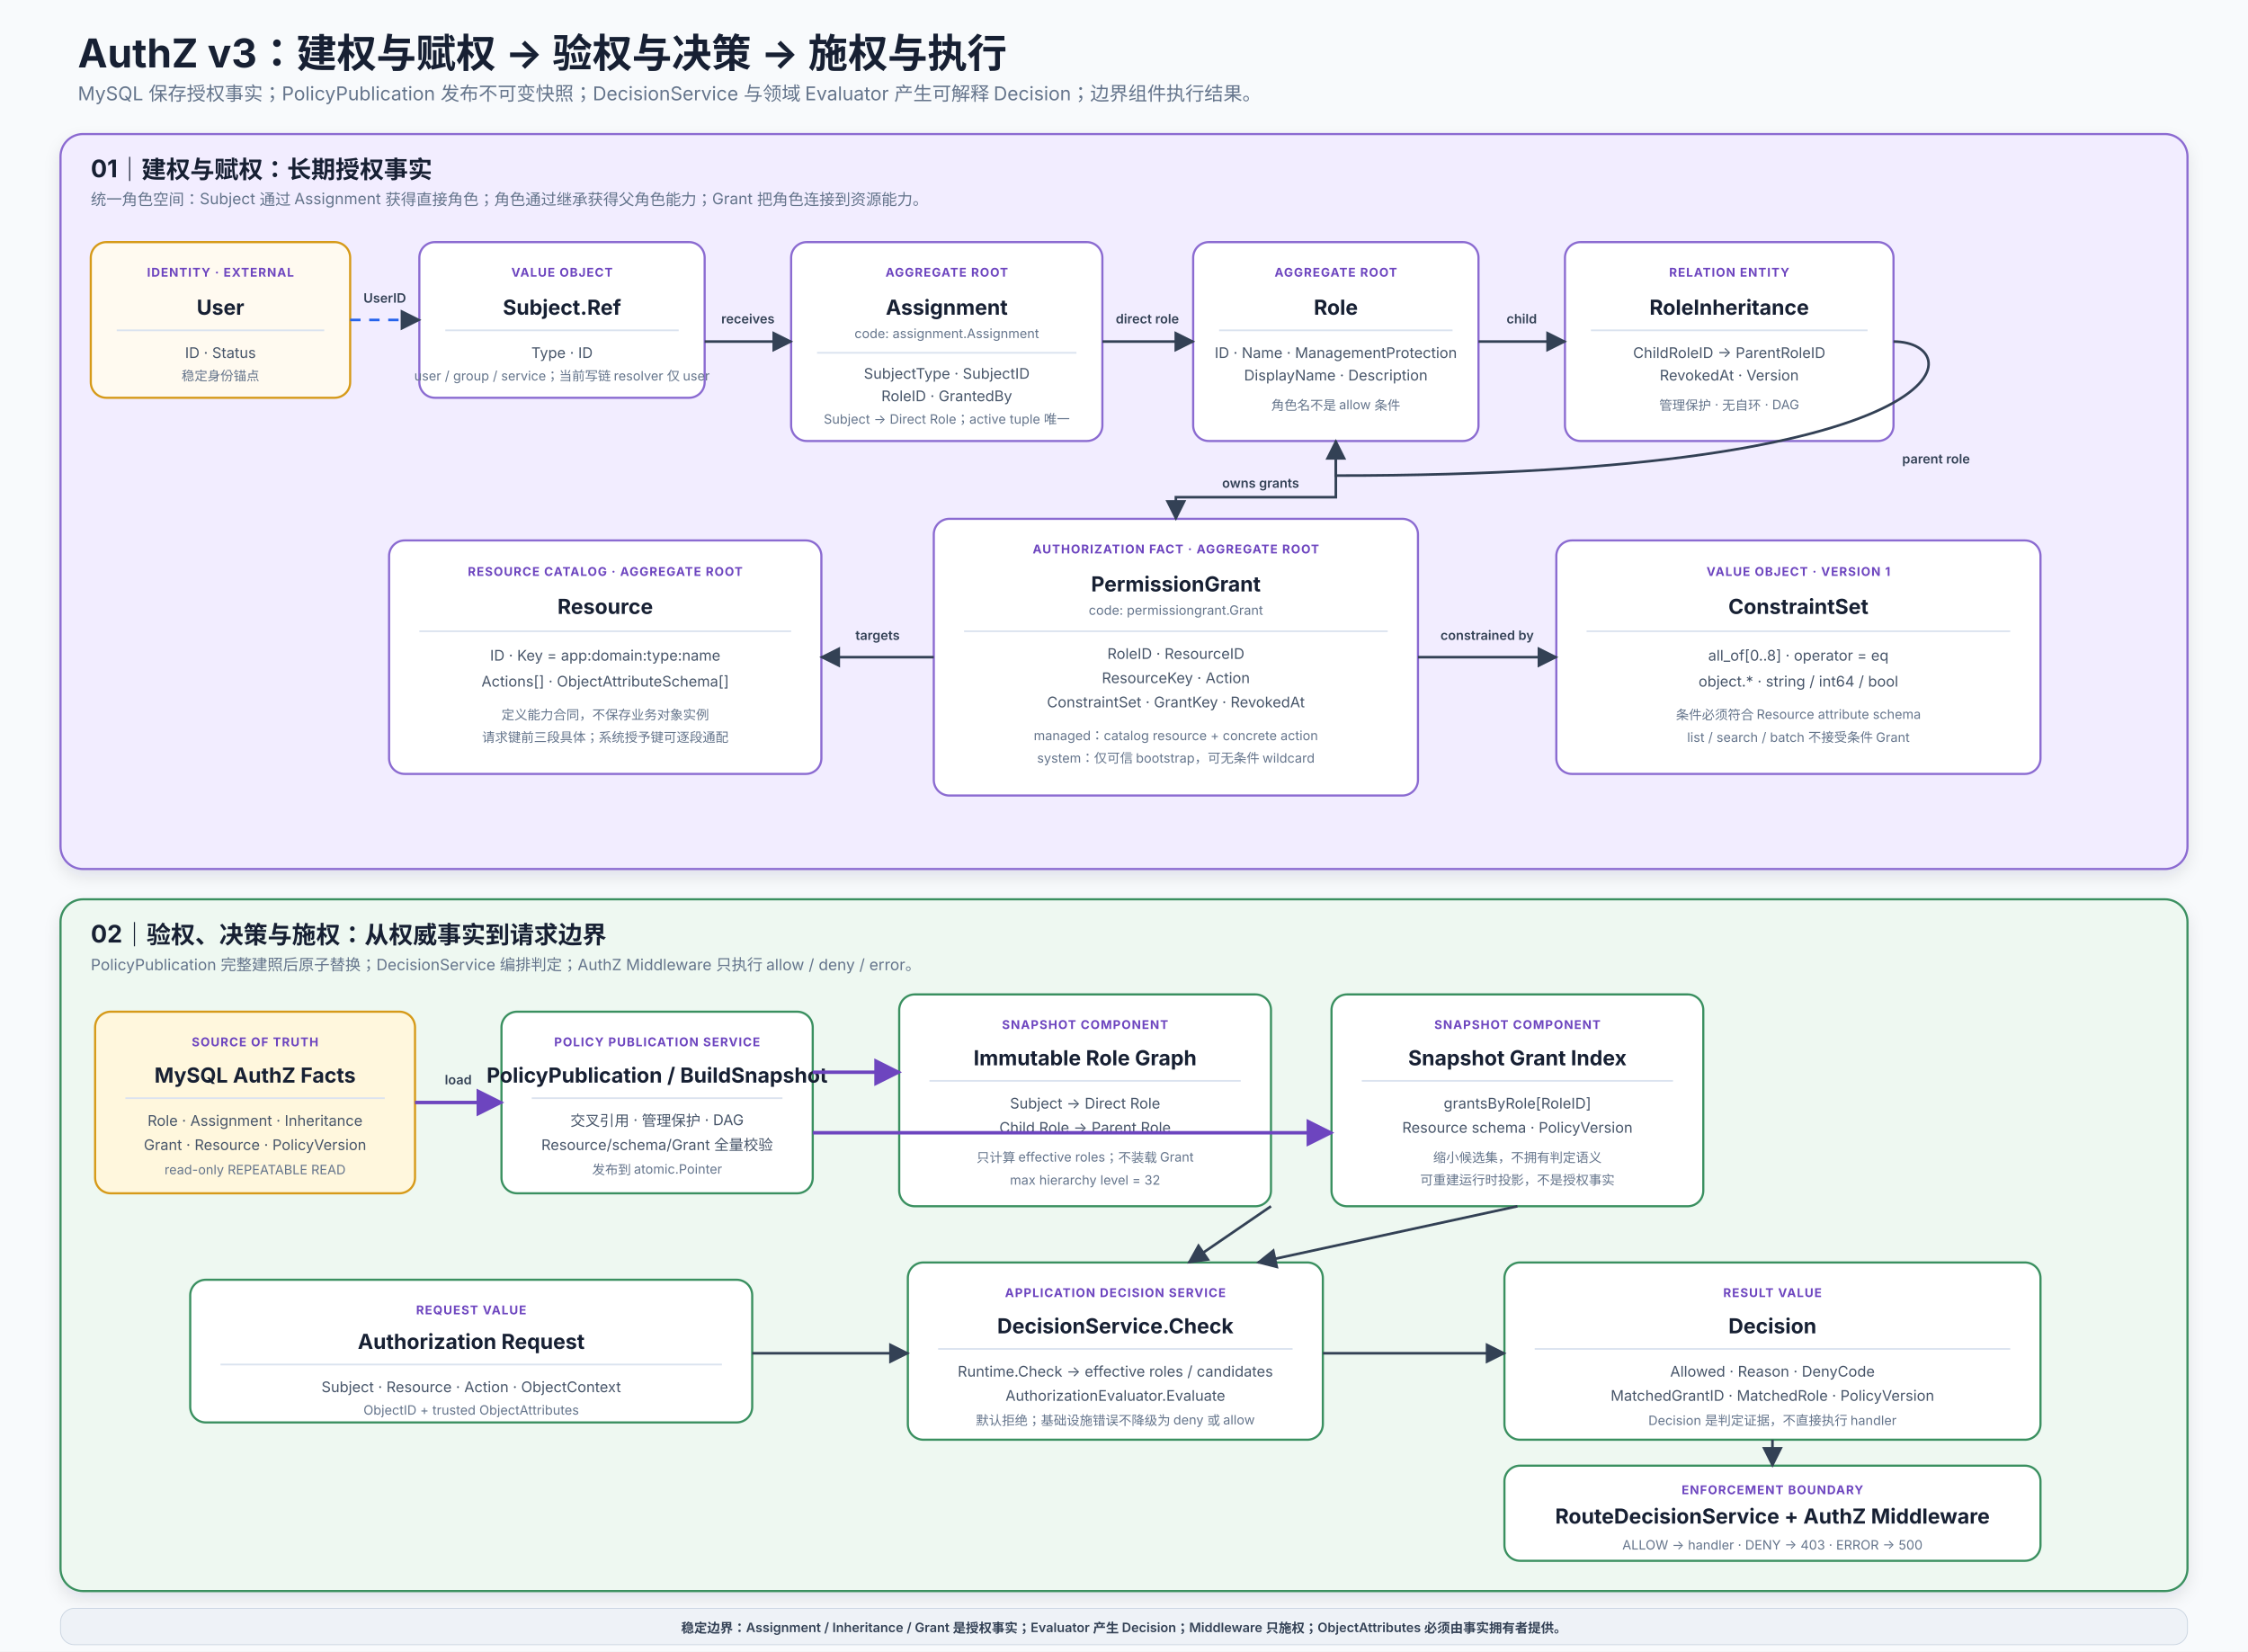
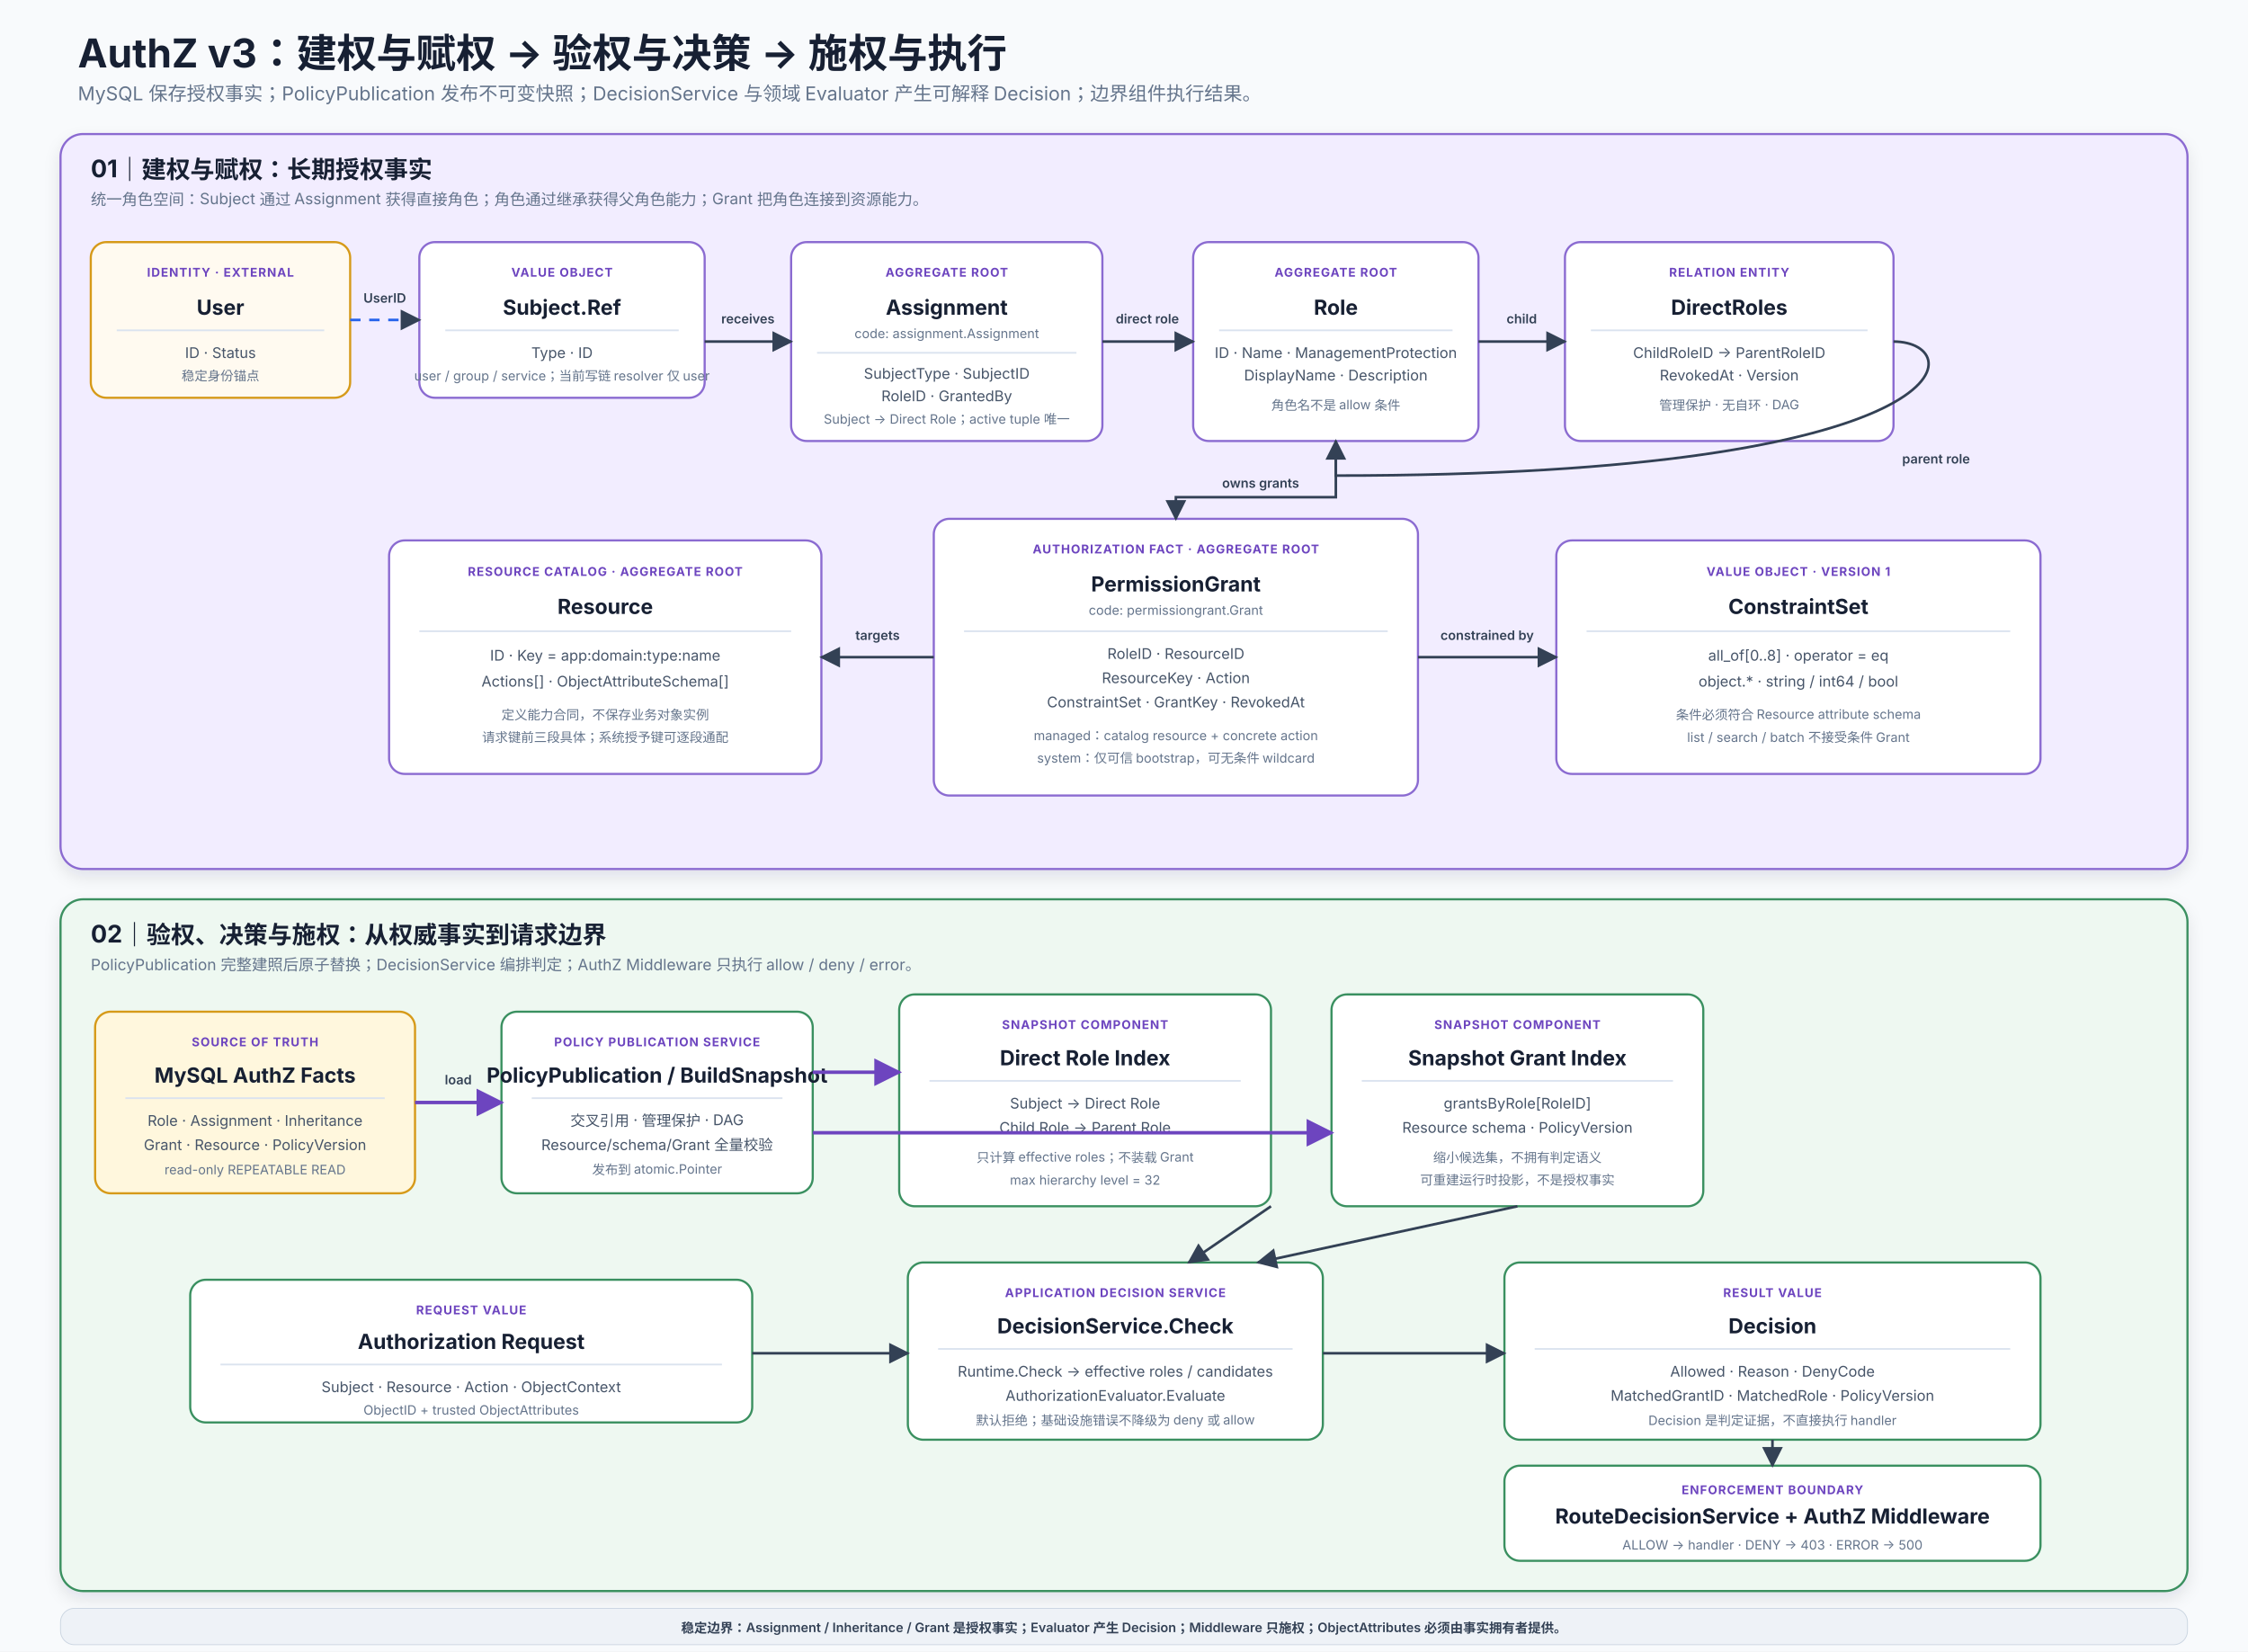
<svg xmlns="http://www.w3.org/2000/svg" width="2600" height="1910" viewBox="0 0 2600 1910" role="img" aria-labelledby="title desc">
  <defs>
    <marker id="arrow" viewBox="0 0 10 10" refX="9" refY="5" markerWidth="8" markerHeight="8" orient="auto-start-reverse">
      <path d="M 0 0 L 10 5 L 0 10 z" fill="#334155" />
    </marker>
    <marker id="purpleArrow" viewBox="0 0 10 10" refX="9" refY="5" markerWidth="8" markerHeight="8" orient="auto-start-reverse">
      <path d="M 0 0 L 10 5 L 0 10 z" fill="#6d45bf" />
    </marker>
    <filter id="shadow" x="-10%" y="-10%" width="120%" height="130%">
      <feDropShadow dx="0" dy="8" stdDeviation="9" flood-color="#172033" flood-opacity="0.10" />
    </filter>
    <style>
      .bg{fill:#f8fafc}.title{font:700 46px -apple-system,BlinkMacSystemFont,"Segoe UI","PingFang SC",sans-serif;fill:#172033}.subtitle{font:400 22px -apple-system,BlinkMacSystemFont,"Segoe UI","PingFang SC",sans-serif;fill:#64748b}.section{font:700 28px -apple-system,BlinkMacSystemFont,"Segoe UI","PingFang SC",sans-serif;fill:#172033}.sectionSub{font:400 18px -apple-system,BlinkMacSystemFont,"Segoe UI","PingFang SC",sans-serif;fill:#64748b}.boxTitle{font:700 24px -apple-system,BlinkMacSystemFont,"Segoe UI","PingFang SC",sans-serif;fill:#172033}.stereo{font:700 14px -apple-system,BlinkMacSystemFont,"Segoe UI","PingFang SC",sans-serif;letter-spacing:1px;fill:#6d45bf}.field{font:400 17px -apple-system,BlinkMacSystemFont,"Segoe UI","PingFang SC",sans-serif;fill:#475569}.note{font:400 15px -apple-system,BlinkMacSystemFont,"Segoe UI","PingFang SC",sans-serif;fill:#64748b}.edge{stroke:#334155;stroke-width:3;fill:none;marker-end:url(#arrow)}.dashed{stroke:#2563eb;stroke-width:3;stroke-dasharray:12 10;fill:none;marker-end:url(#arrow)}.compile{stroke:#6d45bf;stroke-width:4;fill:none;marker-end:url(#purpleArrow)}.edgeLabel{font:600 15px -apple-system,BlinkMacSystemFont,"Segoe UI","PingFang SC",sans-serif;fill:#334155}.card{fill:#fff;stroke:#8b6bd1;stroke-width:2.5;rx:18}.factBand{fill:#f2edff;stroke:#8b6bd1;stroke-width:2.5;rx:26}.runtimeBand{fill:#eef8f1;stroke:#3a9060;stroke-width:2.5;rx:26}.runtimeCard{fill:#fff;stroke:#3a9060;stroke-width:2.5;rx:18}.external{fill:#fffaf0;stroke:#d69a19;stroke-width:2.5;rx:18}.source{fill:#fff7dd;stroke:#d69a19;stroke-width:2.5;rx:18}.divider{stroke:#dbe3ef;stroke-width:2}
    </style>
  </defs>
  <rect class="bg" width="2600" height="1910" />
  <text x="90" y="78" class="title">AuthZ v3：建权与赋权 → 验权与决策 → 施权与执行</text>
  <text x="90" y="116" class="subtitle">MySQL 保存授权事实；PolicyPublication 发布不可变快照；DecisionService 与领域 Evaluator 产生可解释 Decision；边界组件执行结果。</text>
  <rect x="70" y="155" width="2460" height="850" class="factBand" filter="url(#shadow)" />
  <text x="105" y="205" class="section">01｜建权与赋权：长期授权事实</text>
  <text x="105" y="237" class="sectionSub">统一角色空间：Subject 通过 Assignment 获得直接角色；角色通过继承获得父角色能力；Grant 把角色连接到资源能力。</text>
  <rect x="105" y="280" width="300" height="180" class="external" />
  <text x="255" y="320" text-anchor="middle" class="stereo">IDENTITY · EXTERNAL</text>
  <text x="255" y="364" text-anchor="middle" class="boxTitle">User</text>
  <line x1="135" y1="382" x2="375" y2="382" class="divider" />
  <text x="255" y="414" text-anchor="middle" class="field">ID · Status</text>
  <text x="255" y="440" text-anchor="middle" class="note">稳定身份锚点</text>
  <rect x="485" y="280" width="330" height="180" class="card" />
  <text x="650" y="320" text-anchor="middle" class="stereo">VALUE OBJECT</text>
  <text x="650" y="364" text-anchor="middle" class="boxTitle">Subject.Ref</text>
  <line x1="515" y1="382" x2="785" y2="382" class="divider" />
  <text x="650" y="414" text-anchor="middle" class="field">Type · ID</text>
  <text x="650" y="440" text-anchor="middle" class="note">user / group / service；当前写链 resolver 仅 user</text>
  <rect x="915" y="280" width="360" height="230" class="card" />
  <text x="1095" y="320" text-anchor="middle" class="stereo">AGGREGATE ROOT</text>
  <text x="1095" y="364" text-anchor="middle" class="boxTitle">Assignment</text>
  <text x="1095" y="391" text-anchor="middle" class="note">code: assignment.Assignment</text>
  <line x1="945" y1="408" x2="1245" y2="408" class="divider" />
  <text x="1095" y="438" text-anchor="middle" class="field">SubjectType · SubjectID</text>
  <text x="1095" y="464" text-anchor="middle" class="field">RoleID · GrantedBy</text>
  <text x="1095" y="490" text-anchor="middle" class="note">Subject → Direct Role；active tuple 唯一</text>
  <rect x="1380" y="280" width="330" height="230" class="card" />
  <text x="1545" y="320" text-anchor="middle" class="stereo">AGGREGATE ROOT</text>
  <text x="1545" y="364" text-anchor="middle" class="boxTitle">Role</text>
  <line x1="1410" y1="382" x2="1680" y2="382" class="divider" />
  <text x="1545" y="414" text-anchor="middle" class="field">ID · Name · ManagementProtection</text>
  <text x="1545" y="440" text-anchor="middle" class="field">DisplayName · Description</text>
  <text x="1545" y="474" text-anchor="middle" class="note">角色名不是 allow 条件</text>
  <rect x="1810" y="280" width="380" height="230" class="card" />
  <text x="2000" y="320" text-anchor="middle" class="stereo">RELATION ENTITY</text>
-   <text x="2000" y="364" text-anchor="middle" class="boxTitle">RoleInheritance</text>
+   <text x="2000" y="364" text-anchor="middle" class="boxTitle">DirectRoles</text>
  <line x1="1840" y1="382" x2="2160" y2="382" class="divider" />
  <text x="2000" y="414" text-anchor="middle" class="field">ChildRoleID → ParentRoleID</text>
  <text x="2000" y="440" text-anchor="middle" class="field">RevokedAt · Version</text>
  <text x="2000" y="474" text-anchor="middle" class="note">管理保护 · 无自环 · DAG</text>
  <path d="M405 370 L485 370" class="dashed" />
  <text x="445" y="350" text-anchor="middle" class="edgeLabel">UserID</text>
  <path d="M815 395 L915 395" class="edge" />
  <text x="865" y="374" text-anchor="middle" class="edgeLabel">receives</text>
  <path d="M1275 395 L1380 395" class="edge" />
  <text x="1327" y="374" text-anchor="middle" class="edgeLabel">direct role</text>
  <path d="M1710 395 L1810 395" class="edge" />
  <text x="1760" y="374" text-anchor="middle" class="edgeLabel">child</text>
  <path d="M2190 395 C2280 395 2280 550 1545 550 L1545 510" class="edge" />
  <text x="2200" y="536" class="edgeLabel">parent role</text>
  <rect x="450" y="625" width="500" height="270" class="card" />
  <text x="700" y="666" text-anchor="middle" class="stereo">RESOURCE CATALOG · AGGREGATE ROOT</text>
  <text x="700" y="710" text-anchor="middle" class="boxTitle">Resource</text>
  <line x1="485" y1="730" x2="915" y2="730" class="divider" />
  <text x="700" y="764" text-anchor="middle" class="field">ID · Key = app:domain:type:name</text>
  <text x="700" y="794" text-anchor="middle" class="field">Actions[] · ObjectAttributeSchema[]</text>
  <text x="700" y="832" text-anchor="middle" class="note">定义能力合同，不保存业务对象实例</text>
  <text x="700" y="858" text-anchor="middle" class="note">请求键前三段具体；系统授予键可逐段通配</text>
  <rect x="1080" y="600" width="560" height="320" class="card" />
  <text x="1360" y="640" text-anchor="middle" class="stereo">AUTHORIZATION FACT · AGGREGATE ROOT</text>
  <text x="1360" y="684" text-anchor="middle" class="boxTitle">PermissionGrant</text>
  <text x="1360" y="711" text-anchor="middle" class="note">code: permissiongrant.Grant</text>
  <line x1="1115" y1="730" x2="1605" y2="730" class="divider" />
  <text x="1360" y="762" text-anchor="middle" class="field">RoleID · ResourceID</text>
  <text x="1360" y="790" text-anchor="middle" class="field">ResourceKey · Action</text>
  <text x="1360" y="818" text-anchor="middle" class="field">ConstraintSet · GrantKey · RevokedAt</text>
  <text x="1360" y="856" text-anchor="middle" class="note">managed：catalog resource + concrete action</text>
  <text x="1360" y="882" text-anchor="middle" class="note">system：仅可信 bootstrap，可无条件 wildcard</text>
  <rect x="1800" y="625" width="560" height="270" class="card" />
  <text x="2080" y="666" text-anchor="middle" class="stereo">VALUE OBJECT · VERSION 1</text>
  <text x="2080" y="710" text-anchor="middle" class="boxTitle">ConstraintSet</text>
  <line x1="1835" y1="730" x2="2325" y2="730" class="divider" />
  <text x="2080" y="764" text-anchor="middle" class="field">all_of[0..8] · operator = eq</text>
  <text x="2080" y="794" text-anchor="middle" class="field">object.* · string / int64 / bool</text>
  <text x="2080" y="832" text-anchor="middle" class="note">条件必须符合 Resource attribute schema</text>
  <text x="2080" y="858" text-anchor="middle" class="note">list / search / batch 不接受条件 Grant</text>
  <path d="M1545 510 L1545 575 L1360 575 L1360 600" class="edge" />
  <text x="1458" y="564" text-anchor="middle" class="edgeLabel">owns grants</text>
  <path d="M1080 760 L950 760" class="edge" />
  <text x="1015" y="740" text-anchor="middle" class="edgeLabel">targets</text>
  <path d="M1640 760 L1800 760" class="edge" />
  <text x="1720" y="740" text-anchor="middle" class="edgeLabel">constrained by</text>
  <rect x="70" y="1040" width="2460" height="800" class="runtimeBand" filter="url(#shadow)" />
  <text x="105" y="1090" class="section">02｜验权、决策与施权：从权威事实到请求边界</text>
  <text x="105" y="1122" class="sectionSub">PolicyPublication 完整建照后原子替换；DecisionService 编排判定；AuthZ Middleware 只执行 allow / deny / error。</text>
  <rect x="110" y="1170" width="370" height="210" class="source" />
  <text x="295" y="1210" text-anchor="middle" class="stereo">SOURCE OF TRUTH</text>
  <text x="295" y="1252" text-anchor="middle" class="boxTitle">MySQL AuthZ Facts</text>
  <line x1="145" y1="1270" x2="445" y2="1270" class="divider" />
  <text x="295" y="1302" text-anchor="middle" class="field">Role · Assignment · Inheritance</text>
  <text x="295" y="1330" text-anchor="middle" class="field">Grant · Resource · PolicyVersion</text>
  <text x="295" y="1358" text-anchor="middle" class="note">read-only REPEATABLE READ</text>
  <rect x="580" y="1170" width="360" height="210" class="runtimeCard" />
  <text x="760" y="1210" text-anchor="middle" class="stereo">POLICY PUBLICATION SERVICE</text>
  <text x="760" y="1252" text-anchor="middle" class="boxTitle">PolicyPublication / BuildSnapshot</text>
  <line x1="615" y1="1270" x2="905" y2="1270" class="divider" />
  <text x="760" y="1302" text-anchor="middle" class="field">交叉引用 · 管理保护 · DAG</text>
  <text x="760" y="1330" text-anchor="middle" class="field">Resource/schema/Grant 全量校验</text>
  <text x="760" y="1358" text-anchor="middle" class="note">发布到 atomic.Pointer</text>
  <rect x="1040" y="1150" width="430" height="245" class="runtimeCard" />
  <text x="1255" y="1190" text-anchor="middle" class="stereo">SNAPSHOT COMPONENT</text>
-   <text x="1255" y="1232" text-anchor="middle" class="boxTitle">Immutable Role Graph</text>
+   <text x="1255" y="1232" text-anchor="middle" class="boxTitle">Direct Role Index</text>
  <line x1="1075" y1="1250" x2="1435" y2="1250" class="divider" />
  <text x="1255" y="1282" text-anchor="middle" class="field">Subject → Direct Role</text>
  <text x="1255" y="1310" text-anchor="middle" class="field">Child Role → Parent Role</text>
  <text x="1255" y="1344" text-anchor="middle" class="note">只计算 effective roles；不装载 Grant</text>
  <text x="1255" y="1370" text-anchor="middle" class="note">max hierarchy level = 32</text>
  <rect x="1540" y="1150" width="430" height="245" class="runtimeCard" />
  <text x="1755" y="1190" text-anchor="middle" class="stereo">SNAPSHOT COMPONENT</text>
  <text x="1755" y="1232" text-anchor="middle" class="boxTitle">Snapshot Grant Index</text>
  <line x1="1575" y1="1250" x2="1935" y2="1250" class="divider" />
  <text x="1755" y="1282" text-anchor="middle" class="field">grantsByRole[RoleID]</text>
  <text x="1755" y="1310" text-anchor="middle" class="field">Resource schema · PolicyVersion</text>
  <text x="1755" y="1344" text-anchor="middle" class="note">缩小候选集，不拥有判定语义</text>
  <text x="1755" y="1370" text-anchor="middle" class="note">可重建运行时投影，不是授权事实</text>
  <path d="M480 1275 L580 1275" class="compile" />
  <text x="530" y="1254" text-anchor="middle" class="edgeLabel">load</text>
  <path d="M940 1240 L1040 1240" class="compile" />
  <path d="M940 1310 L1540 1310" class="compile" />
  <rect x="220" y="1480" width="650" height="165" class="runtimeCard" />
  <text x="545" y="1520" text-anchor="middle" class="stereo">REQUEST VALUE</text>
  <text x="545" y="1560" text-anchor="middle" class="boxTitle">Authorization Request</text>
  <line x1="255" y1="1578" x2="835" y2="1578" class="divider" />
  <text x="545" y="1610" text-anchor="middle" class="field">Subject · Resource · Action · ObjectContext</text>
  <text x="545" y="1636" text-anchor="middle" class="note">ObjectID + trusted ObjectAttributes</text>
  <rect x="1050" y="1460" width="480" height="205" class="runtimeCard" />
  <text x="1290" y="1500" text-anchor="middle" class="stereo">APPLICATION DECISION SERVICE</text>
  <text x="1290" y="1542" text-anchor="middle" class="boxTitle">DecisionService.Check</text>
  <line x1="1085" y1="1560" x2="1495" y2="1560" class="divider" />
  <text x="1290" y="1592" text-anchor="middle" class="field">Runtime.Check → effective roles / candidates</text>
  <text x="1290" y="1620" text-anchor="middle" class="field">AuthorizationEvaluator.Evaluate</text>
  <text x="1290" y="1648" text-anchor="middle" class="note">默认拒绝；基础设施错误不降级为 deny 或 allow</text>
  <rect x="1740" y="1460" width="620" height="205" class="runtimeCard" />
  <text x="2050" y="1500" text-anchor="middle" class="stereo">RESULT VALUE</text>
  <text x="2050" y="1542" text-anchor="middle" class="boxTitle">Decision</text>
  <line x1="1775" y1="1560" x2="2325" y2="1560" class="divider" />
  <text x="2050" y="1592" text-anchor="middle" class="field">Allowed · Reason · DenyCode</text>
  <text x="2050" y="1620" text-anchor="middle" class="field">MatchedGrantID · MatchedRole · PolicyVersion</text>
  <text x="2050" y="1648" text-anchor="middle" class="note">Decision 是判定证据，不直接执行 handler</text>
  <path d="M870 1565 L1050 1565" class="edge" />
  <path d="M1470 1395 L1375 1460" class="edge" />
  <path d="M1755 1395 L1455 1460" class="edge" />
  <path d="M1530 1565 L1740 1565" class="edge" />
  <rect x="1740" y="1695" width="620" height="110" class="runtimeCard" />
  <text x="2050" y="1728" text-anchor="middle" class="stereo">ENFORCEMENT BOUNDARY</text>
  <text x="2050" y="1762" text-anchor="middle" class="boxTitle">RouteDecisionService + AuthZ Middleware</text>
  <text x="2050" y="1792" text-anchor="middle" class="note">ALLOW → handler · DENY → 403 · ERROR → 500</text>
  <path d="M2050 1665 L2050 1695" class="edge" />
  <rect x="70" y="1860" width="2460" height="42" rx="16" fill="#eef2f7" stroke="#cbd5e1" />
  <text x="1300" y="1888" text-anchor="middle" class="edgeLabel">稳定边界：Assignment / Inheritance / Grant 是授权事实；Evaluator 产生 Decision；Middleware 只施权；ObjectAttributes 必须由事实拥有者提供。</text>
</svg>
